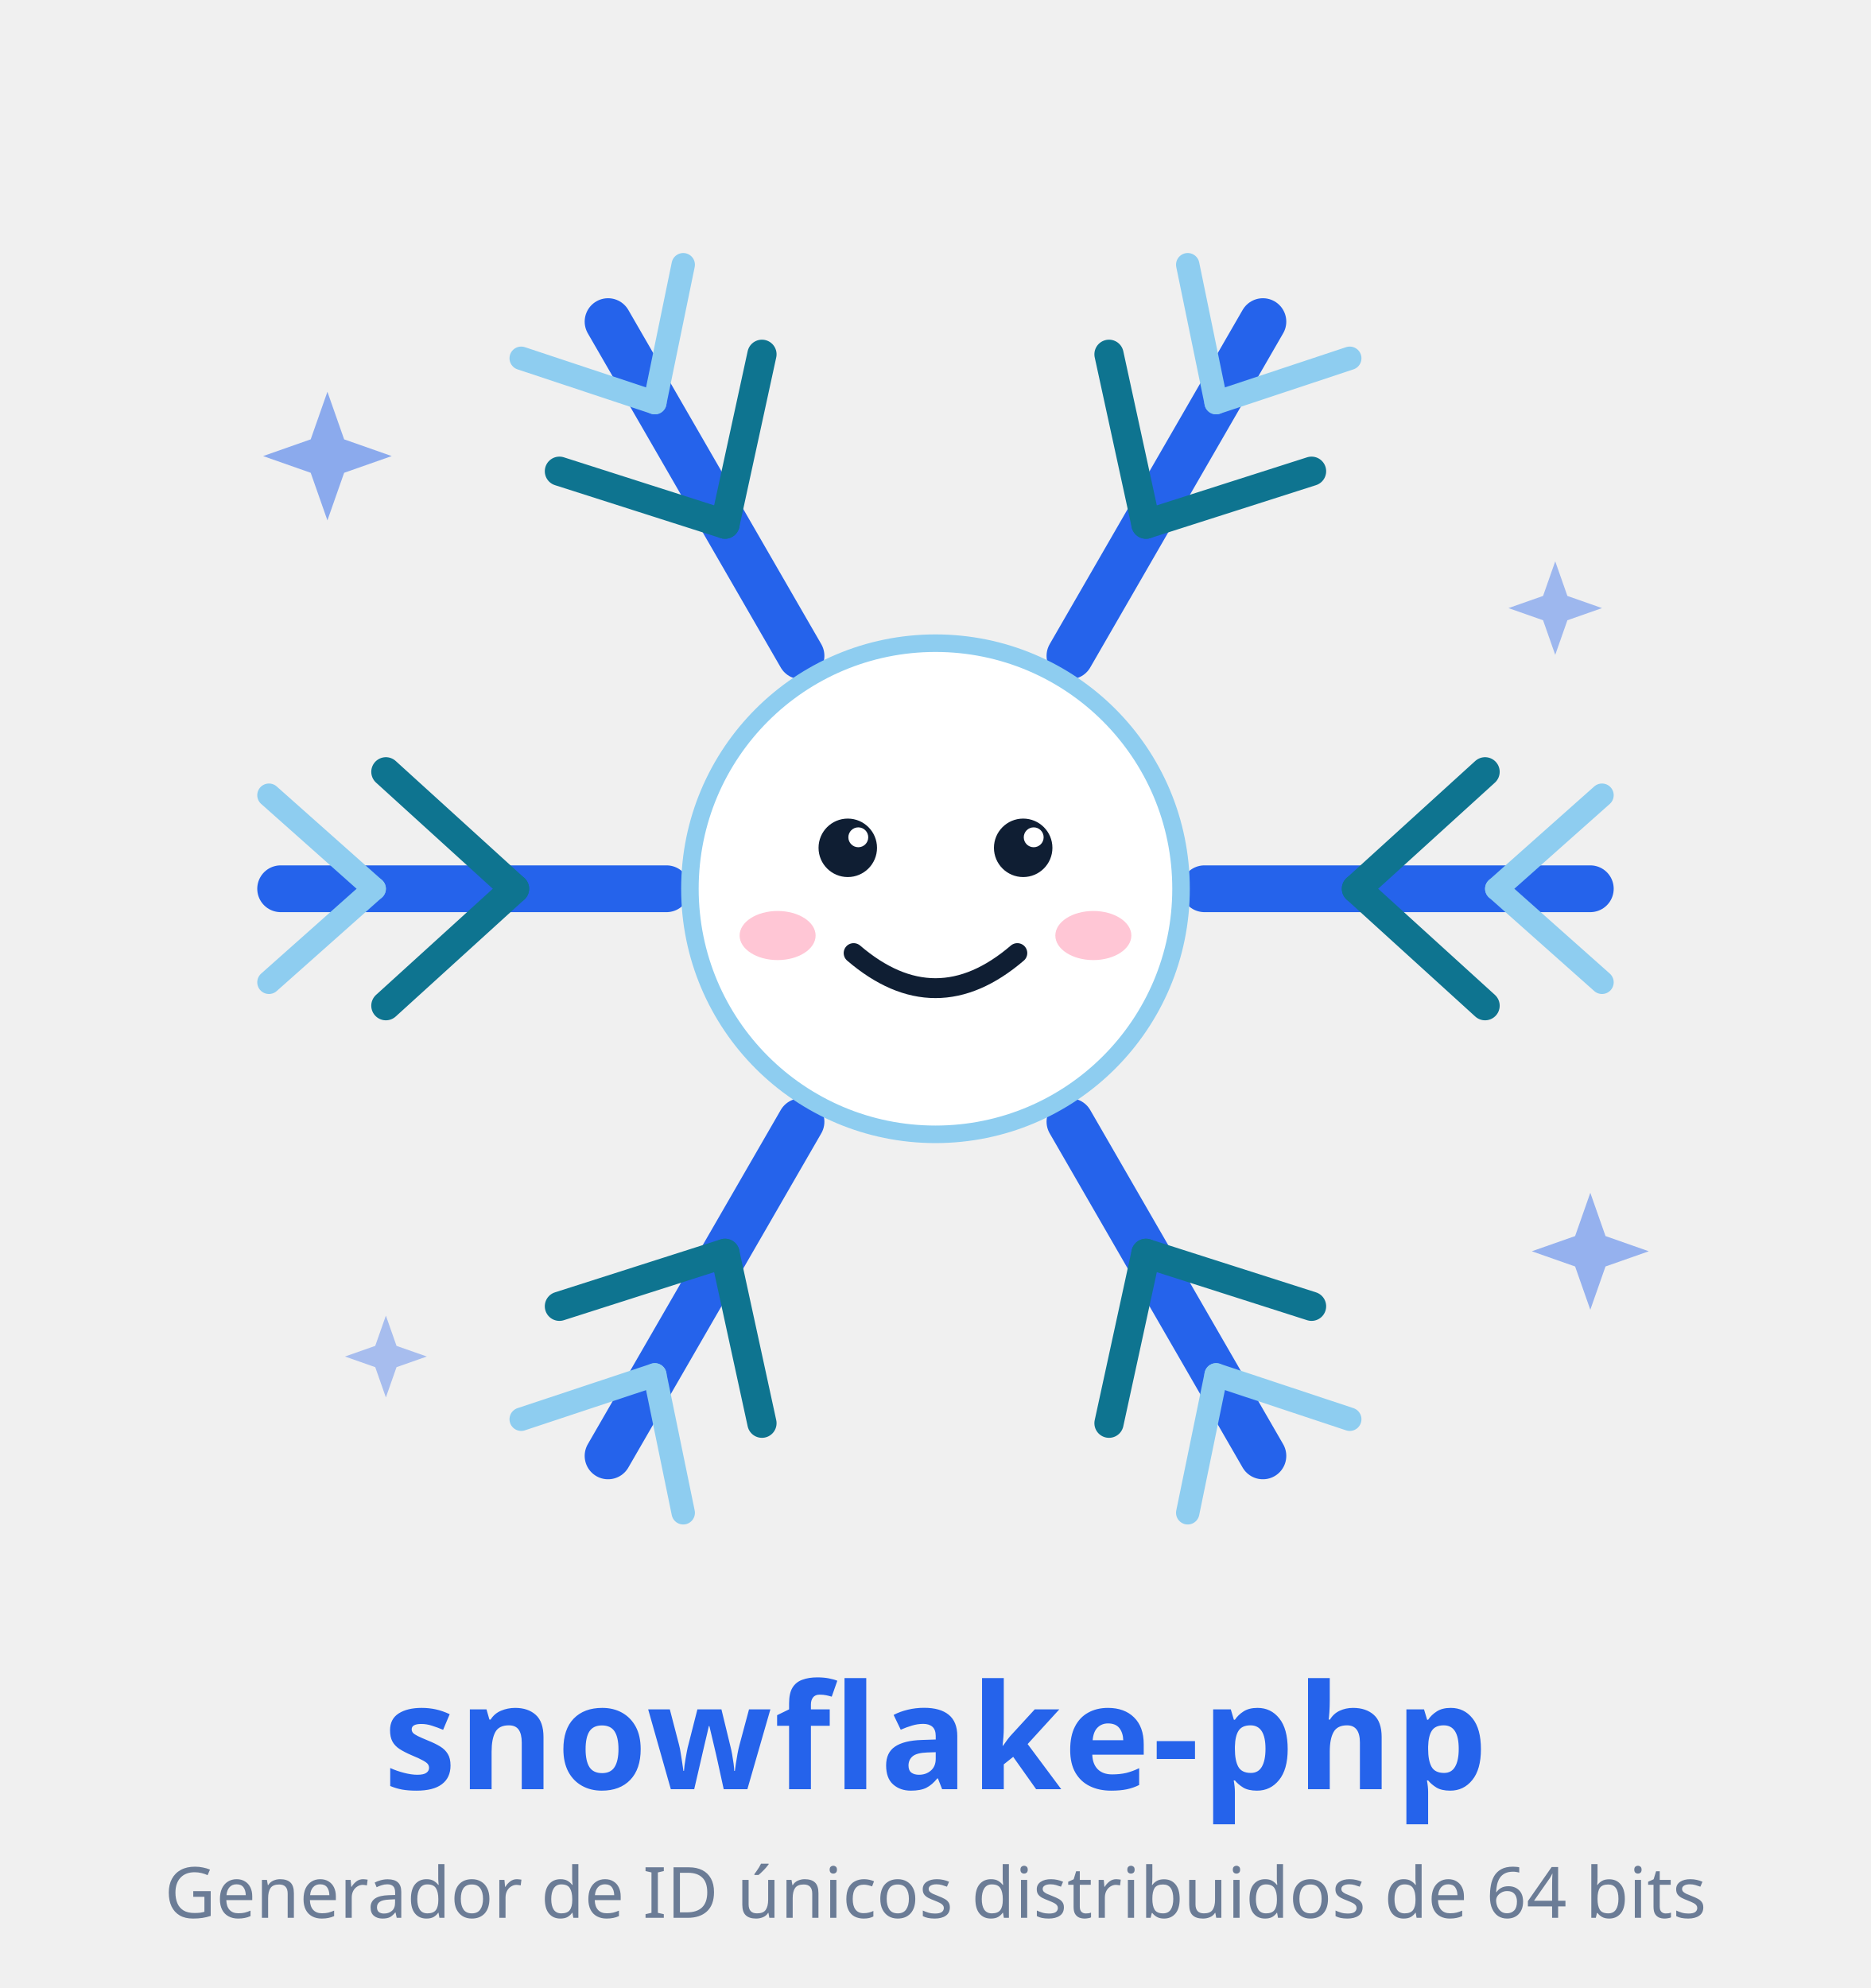
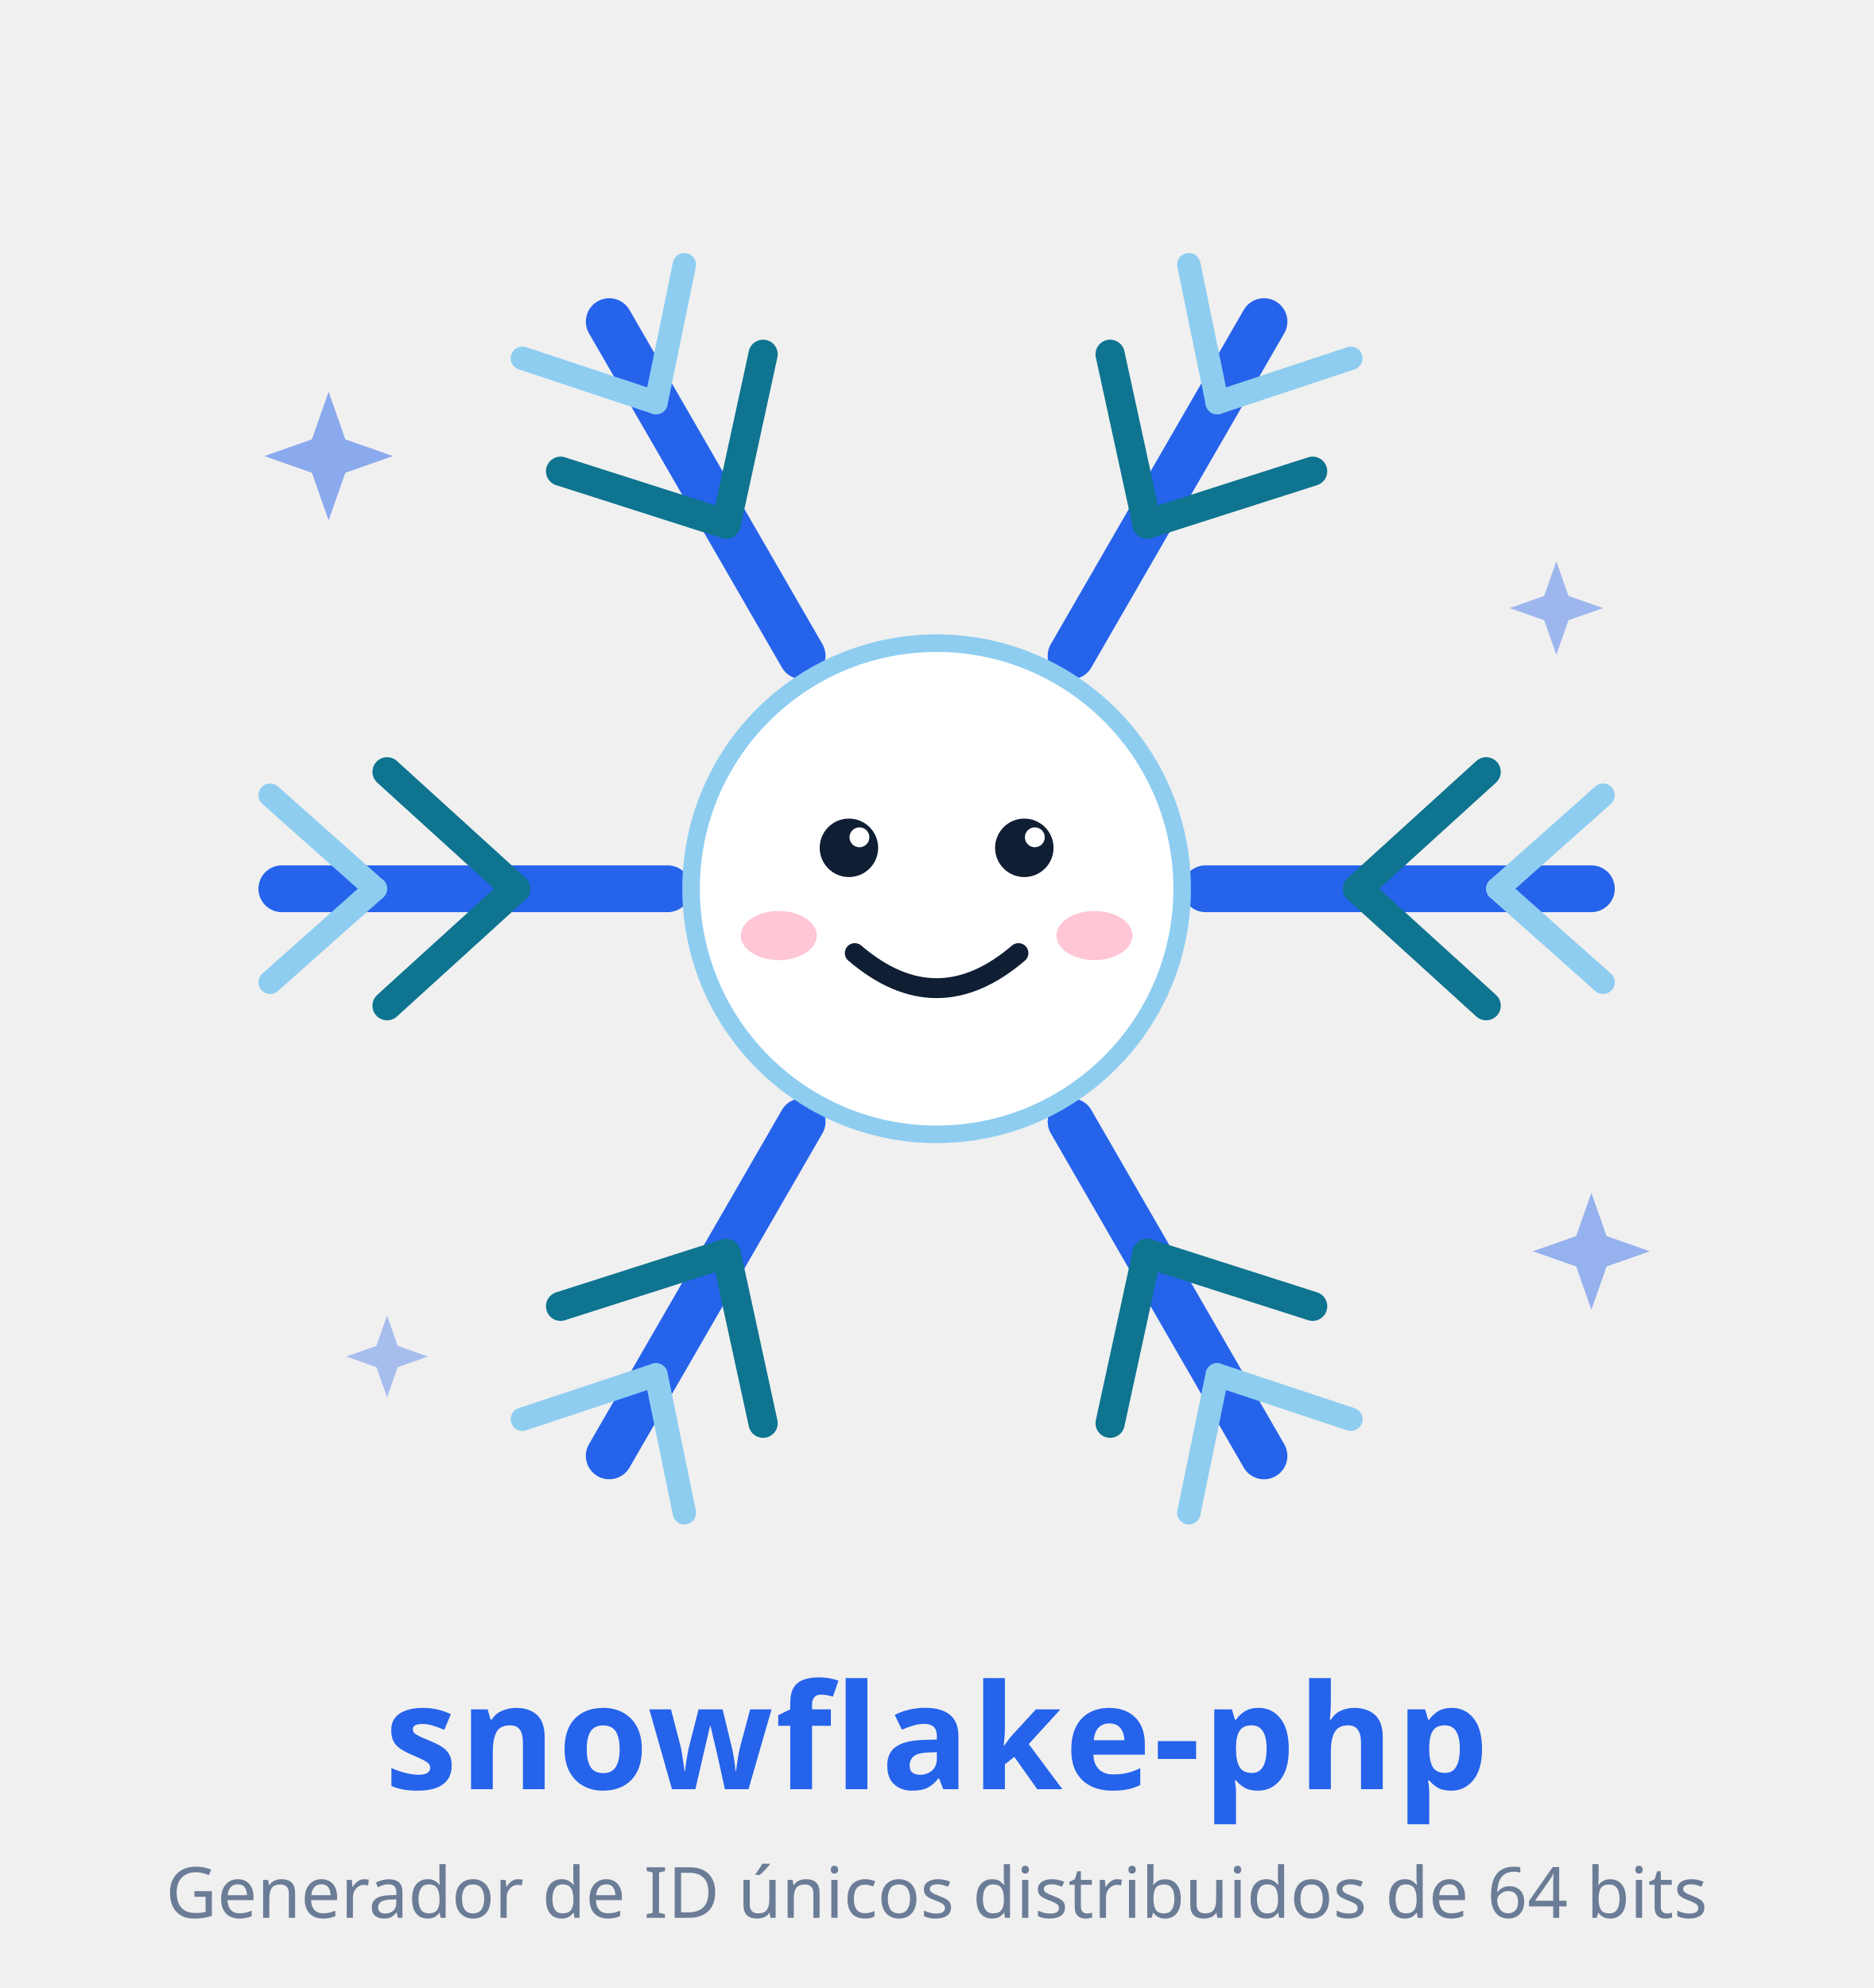
- <svg xmlns="http://www.w3.org/2000/svg" viewBox="0 0 320 340" width="320" height="340" role="img" font-family="-apple-system, BlinkMacSystemFont, 'Segoe UI', 'Noto Sans', 'PingFang SC', 'Hiragino Sans', 'Yu Gothic', 'Malgun Gothic', Roboto, 'Noto Sans CJK SC', 'Source Han Sans SC', 'Microsoft YaHei', 'Kohinoor Devanagari', 'Devanagari Sangam MN', 'Nirmala UI', 'Noto Sans Devanagari', 'Bangla MN', 'Bangla Sangam MN', 'Noto Sans Bengali', 'Geeza Pro', 'Noto Sans Arabic', Arial, sans-serif">
+ <svg xmlns="http://www.w3.org/2000/svg" viewBox="0 0 320 340" width="180" height="191" role="img" font-family="-apple-system, BlinkMacSystemFont, 'Segoe UI', 'Noto Sans', 'PingFang SC', 'Hiragino Sans', 'Yu Gothic', 'Malgun Gothic', Roboto, 'Noto Sans CJK SC', 'Source Han Sans SC', 'Microsoft YaHei', 'Kohinoor Devanagari', 'Devanagari Sangam MN', 'Nirmala UI', 'Noto Sans Devanagari', 'Bangla MN', 'Bangla Sangam MN', 'Noto Sans Bengali', 'Geeza Pro', 'Noto Sans Arabic', Arial, sans-serif">
  <defs>
</defs>
  <g opacity="0.9">
    <path d="M56,67 L58.86,75.14 L67,78 L58.86,80.86 L56,89 L53.14,80.86 L45,78 L53.14,75.14 Z" fill="#2563eb" opacity="0.55" />
    <path d="M266,96 L268.08,101.92 L274,104 L268.08,106.08 L266,112 L263.92,106.08 L258,104 L263.92,101.92 Z" fill="#2563eb" opacity="0.45" />
    <path d="M66,225 L67.82,230.18 L73,232 L67.82,233.82 L66,239 L64.18,233.82 L59,232 L64.18,230.18 Z" fill="#2563eb" opacity="0.4" />
    <path d="M272,204 L274.6,211.4 L282,214 L274.6,216.6 L272,224 L269.4,216.6 L262,214 L269.4,211.4 Z" fill="#2563eb" opacity="0.5" />
  </g>
  <g>
    <animateTransform attributeName="transform" type="translate" values="0 0; 0 -7; 0 0" dur="4.5s" repeatCount="indefinite" calcMode="spline" keyTimes="0;0.5;1" keySplines="0.42 0 0.58 1;0.42 0 0.58 1" />
    <g transform="rotate(0 160 152)">
      <line x1="206.0" y1="152.0" x2="272.0" y2="152.0" stroke="#2563eb" stroke-width="8" stroke-linecap="round" />
      <line x1="232.0" y1="152.0" x2="254.0" y2="132.0" stroke="#0e7490" stroke-width="5" stroke-linecap="round" />
      <line x1="232.0" y1="152.0" x2="254.0" y2="172.0" stroke="#0e7490" stroke-width="5" stroke-linecap="round" />
      <line x1="256.0" y1="152.0" x2="274.0" y2="136.0" stroke="#8ecdf0" stroke-width="4" stroke-linecap="round" />
      <line x1="256.0" y1="152.0" x2="274.0" y2="168.0" stroke="#8ecdf0" stroke-width="4" stroke-linecap="round" />
    </g>
    <g transform="rotate(60 160 152)">
      <line x1="206.0" y1="152.0" x2="272.0" y2="152.0" stroke="#2563eb" stroke-width="8" stroke-linecap="round" />
      <line x1="232.0" y1="152.0" x2="254.0" y2="132.0" stroke="#0e7490" stroke-width="5" stroke-linecap="round" />
      <line x1="232.0" y1="152.0" x2="254.0" y2="172.0" stroke="#0e7490" stroke-width="5" stroke-linecap="round" />
      <line x1="256.0" y1="152.0" x2="274.0" y2="136.0" stroke="#8ecdf0" stroke-width="4" stroke-linecap="round" />
      <line x1="256.0" y1="152.0" x2="274.0" y2="168.0" stroke="#8ecdf0" stroke-width="4" stroke-linecap="round" />
    </g>
    <g transform="rotate(120 160 152)">
      <line x1="206.0" y1="152.0" x2="272.0" y2="152.0" stroke="#2563eb" stroke-width="8" stroke-linecap="round" />
      <line x1="232.0" y1="152.0" x2="254.0" y2="132.0" stroke="#0e7490" stroke-width="5" stroke-linecap="round" />
      <line x1="232.0" y1="152.0" x2="254.0" y2="172.0" stroke="#0e7490" stroke-width="5" stroke-linecap="round" />
      <line x1="256.0" y1="152.0" x2="274.0" y2="136.0" stroke="#8ecdf0" stroke-width="4" stroke-linecap="round" />
      <line x1="256.0" y1="152.0" x2="274.0" y2="168.0" stroke="#8ecdf0" stroke-width="4" stroke-linecap="round" />
    </g>
    <g transform="rotate(180 160 152)">
      <line x1="206.0" y1="152.0" x2="272.0" y2="152.0" stroke="#2563eb" stroke-width="8" stroke-linecap="round" />
      <line x1="232.0" y1="152.0" x2="254.0" y2="132.0" stroke="#0e7490" stroke-width="5" stroke-linecap="round" />
      <line x1="232.0" y1="152.0" x2="254.0" y2="172.0" stroke="#0e7490" stroke-width="5" stroke-linecap="round" />
      <line x1="256.0" y1="152.0" x2="274.0" y2="136.0" stroke="#8ecdf0" stroke-width="4" stroke-linecap="round" />
      <line x1="256.0" y1="152.0" x2="274.0" y2="168.0" stroke="#8ecdf0" stroke-width="4" stroke-linecap="round" />
    </g>
    <g transform="rotate(240 160 152)">
      <line x1="206.0" y1="152.0" x2="272.0" y2="152.0" stroke="#2563eb" stroke-width="8" stroke-linecap="round" />
      <line x1="232.0" y1="152.0" x2="254.0" y2="132.0" stroke="#0e7490" stroke-width="5" stroke-linecap="round" />
      <line x1="232.0" y1="152.0" x2="254.0" y2="172.0" stroke="#0e7490" stroke-width="5" stroke-linecap="round" />
      <line x1="256.0" y1="152.0" x2="274.0" y2="136.0" stroke="#8ecdf0" stroke-width="4" stroke-linecap="round" />
      <line x1="256.0" y1="152.0" x2="274.0" y2="168.0" stroke="#8ecdf0" stroke-width="4" stroke-linecap="round" />
    </g>
    <g transform="rotate(300 160 152)">
      <line x1="206.0" y1="152.0" x2="272.0" y2="152.0" stroke="#2563eb" stroke-width="8" stroke-linecap="round" />
      <line x1="232.0" y1="152.0" x2="254.0" y2="132.0" stroke="#0e7490" stroke-width="5" stroke-linecap="round" />
      <line x1="232.0" y1="152.0" x2="254.0" y2="172.0" stroke="#0e7490" stroke-width="5" stroke-linecap="round" />
      <line x1="256.0" y1="152.0" x2="274.0" y2="136.0" stroke="#8ecdf0" stroke-width="4" stroke-linecap="round" />
      <line x1="256.0" y1="152.0" x2="274.0" y2="168.0" stroke="#8ecdf0" stroke-width="4" stroke-linecap="round" />
    </g>
    <circle cx="160" cy="152" r="42" fill="#ffffff" stroke="#8ecdf0" stroke-width="3" />
    <circle cx="145" cy="145" r="5" fill="#0f1e33" />
    <circle cx="175" cy="145" r="5" fill="#0f1e33" />
    <circle cx="146.8" cy="143.2" r="1.7" fill="#ffffff" />
    <circle cx="176.8" cy="143.2" r="1.7" fill="#ffffff" />
    <path d="M146,163 Q160,175 174,163" fill="none" stroke="#0f1e33" stroke-width="3.4" stroke-linecap="round" />
    <ellipse cx="133" cy="160" rx="6.5" ry="4.2" fill="#ffb3c7" opacity="0.75" />
    <ellipse cx="187" cy="160" rx="6.5" ry="4.2" fill="#ffb3c7" opacity="0.75" />
  </g>
  <text x="160" y="306" font-size="25.0" fill="#2563eb" font-weight="700" text-anchor="middle" letter-spacing="0.4">snowflake-php</text>
  <text x="160" y="328" font-size="12.1" fill="#6b7c96" font-weight="400" text-anchor="middle">Generador de ID únicos distribuidos de 64 bits</text>
</svg>
